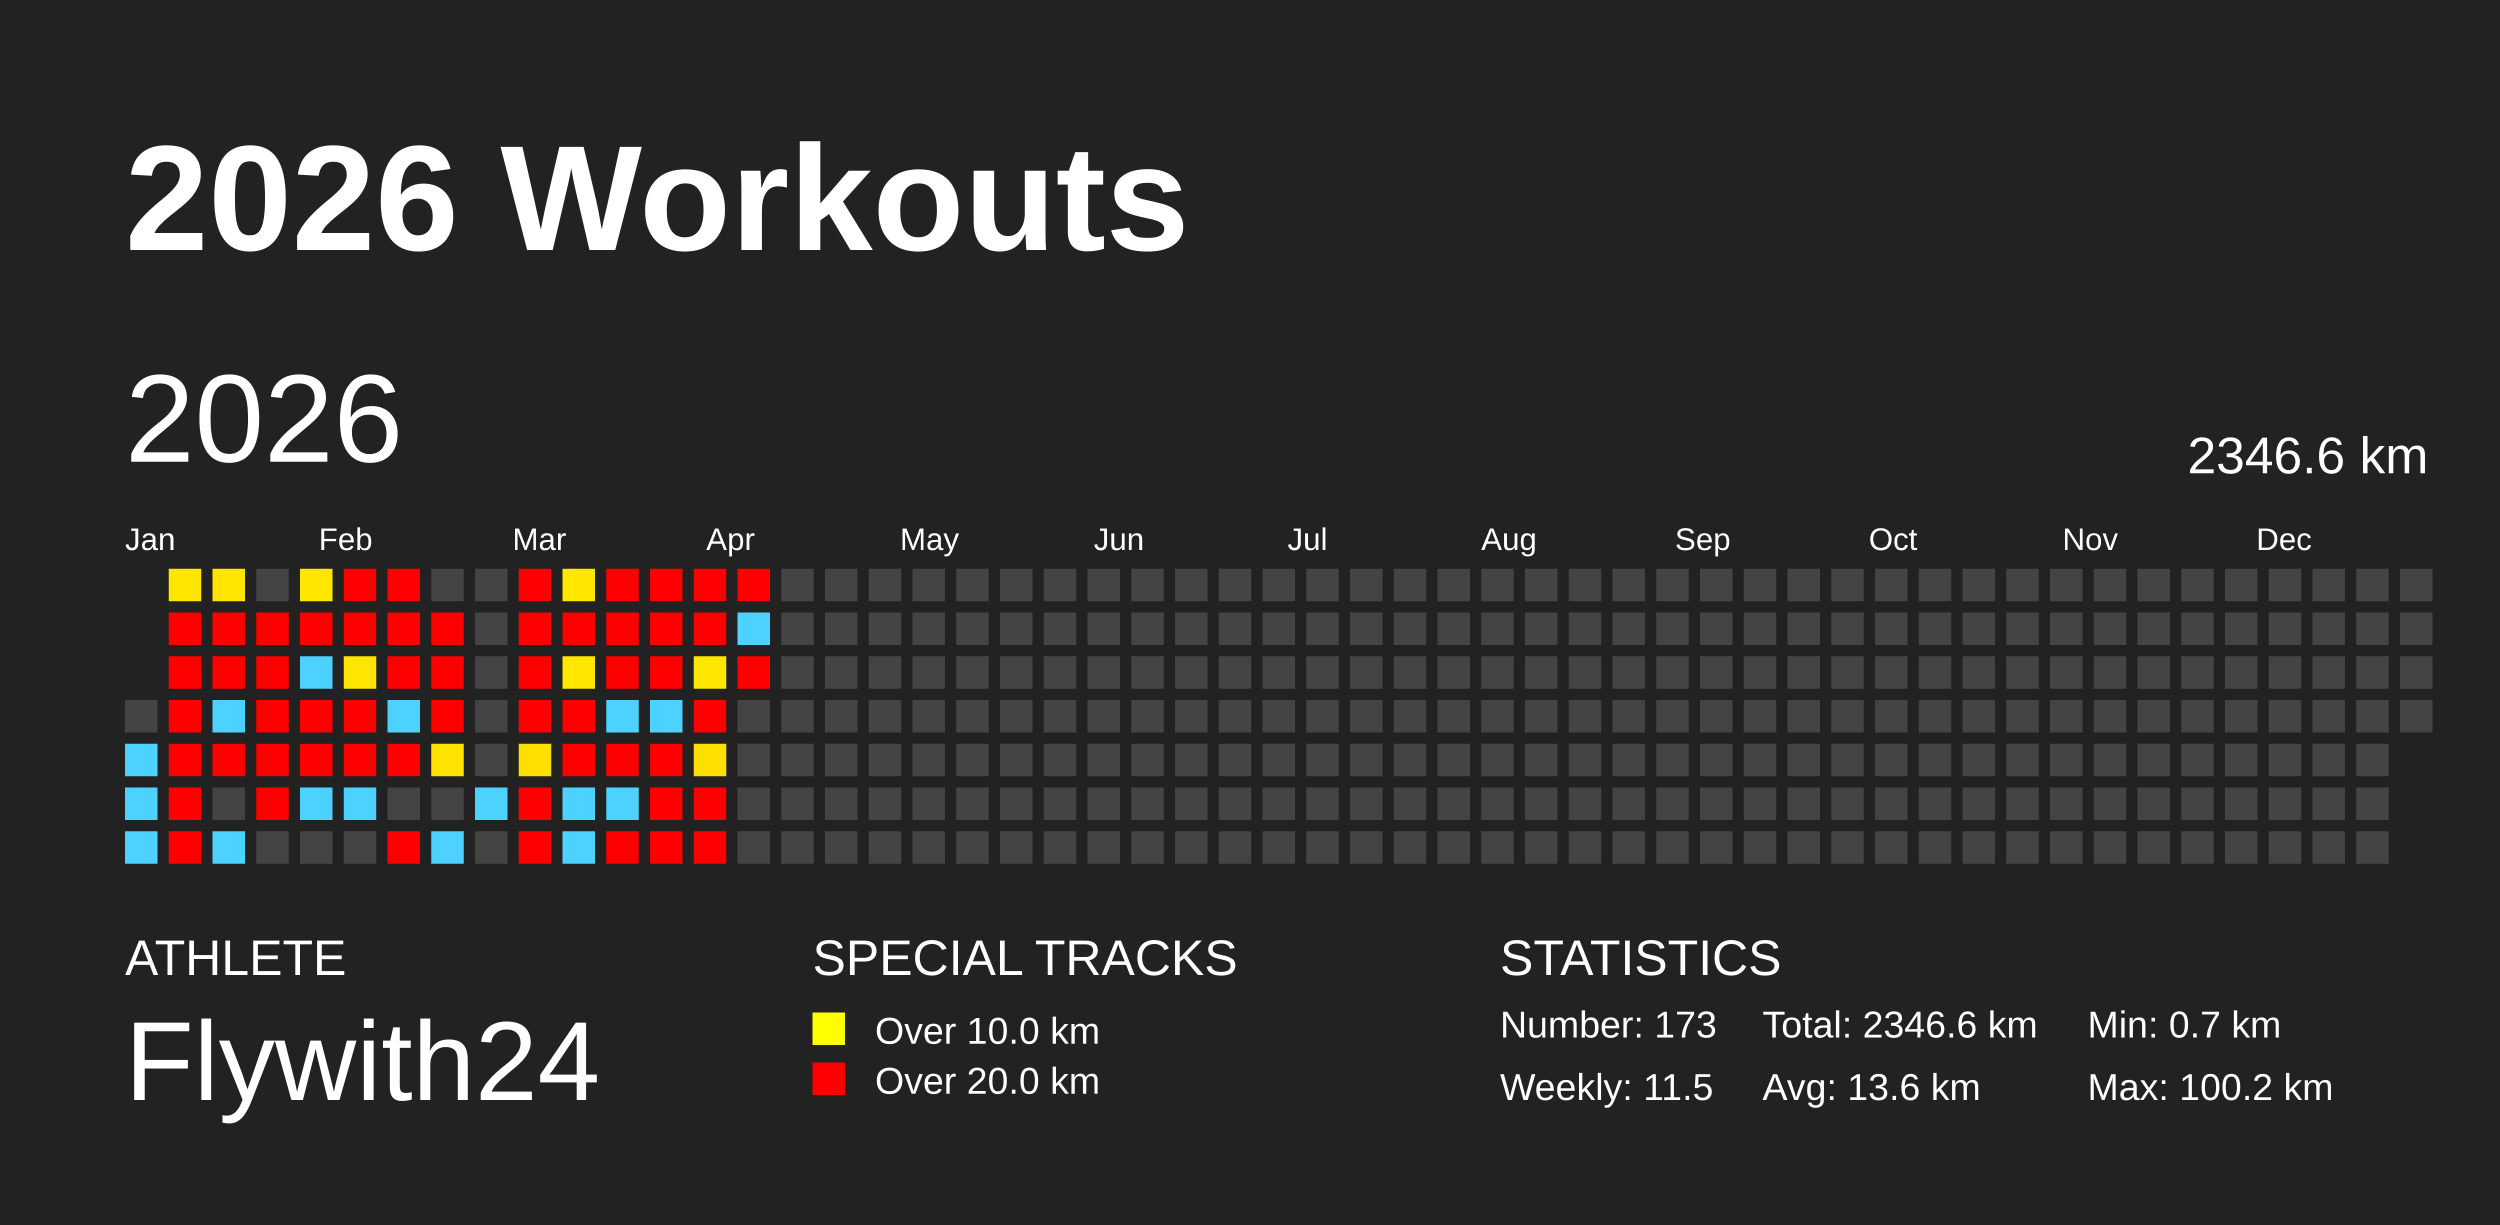
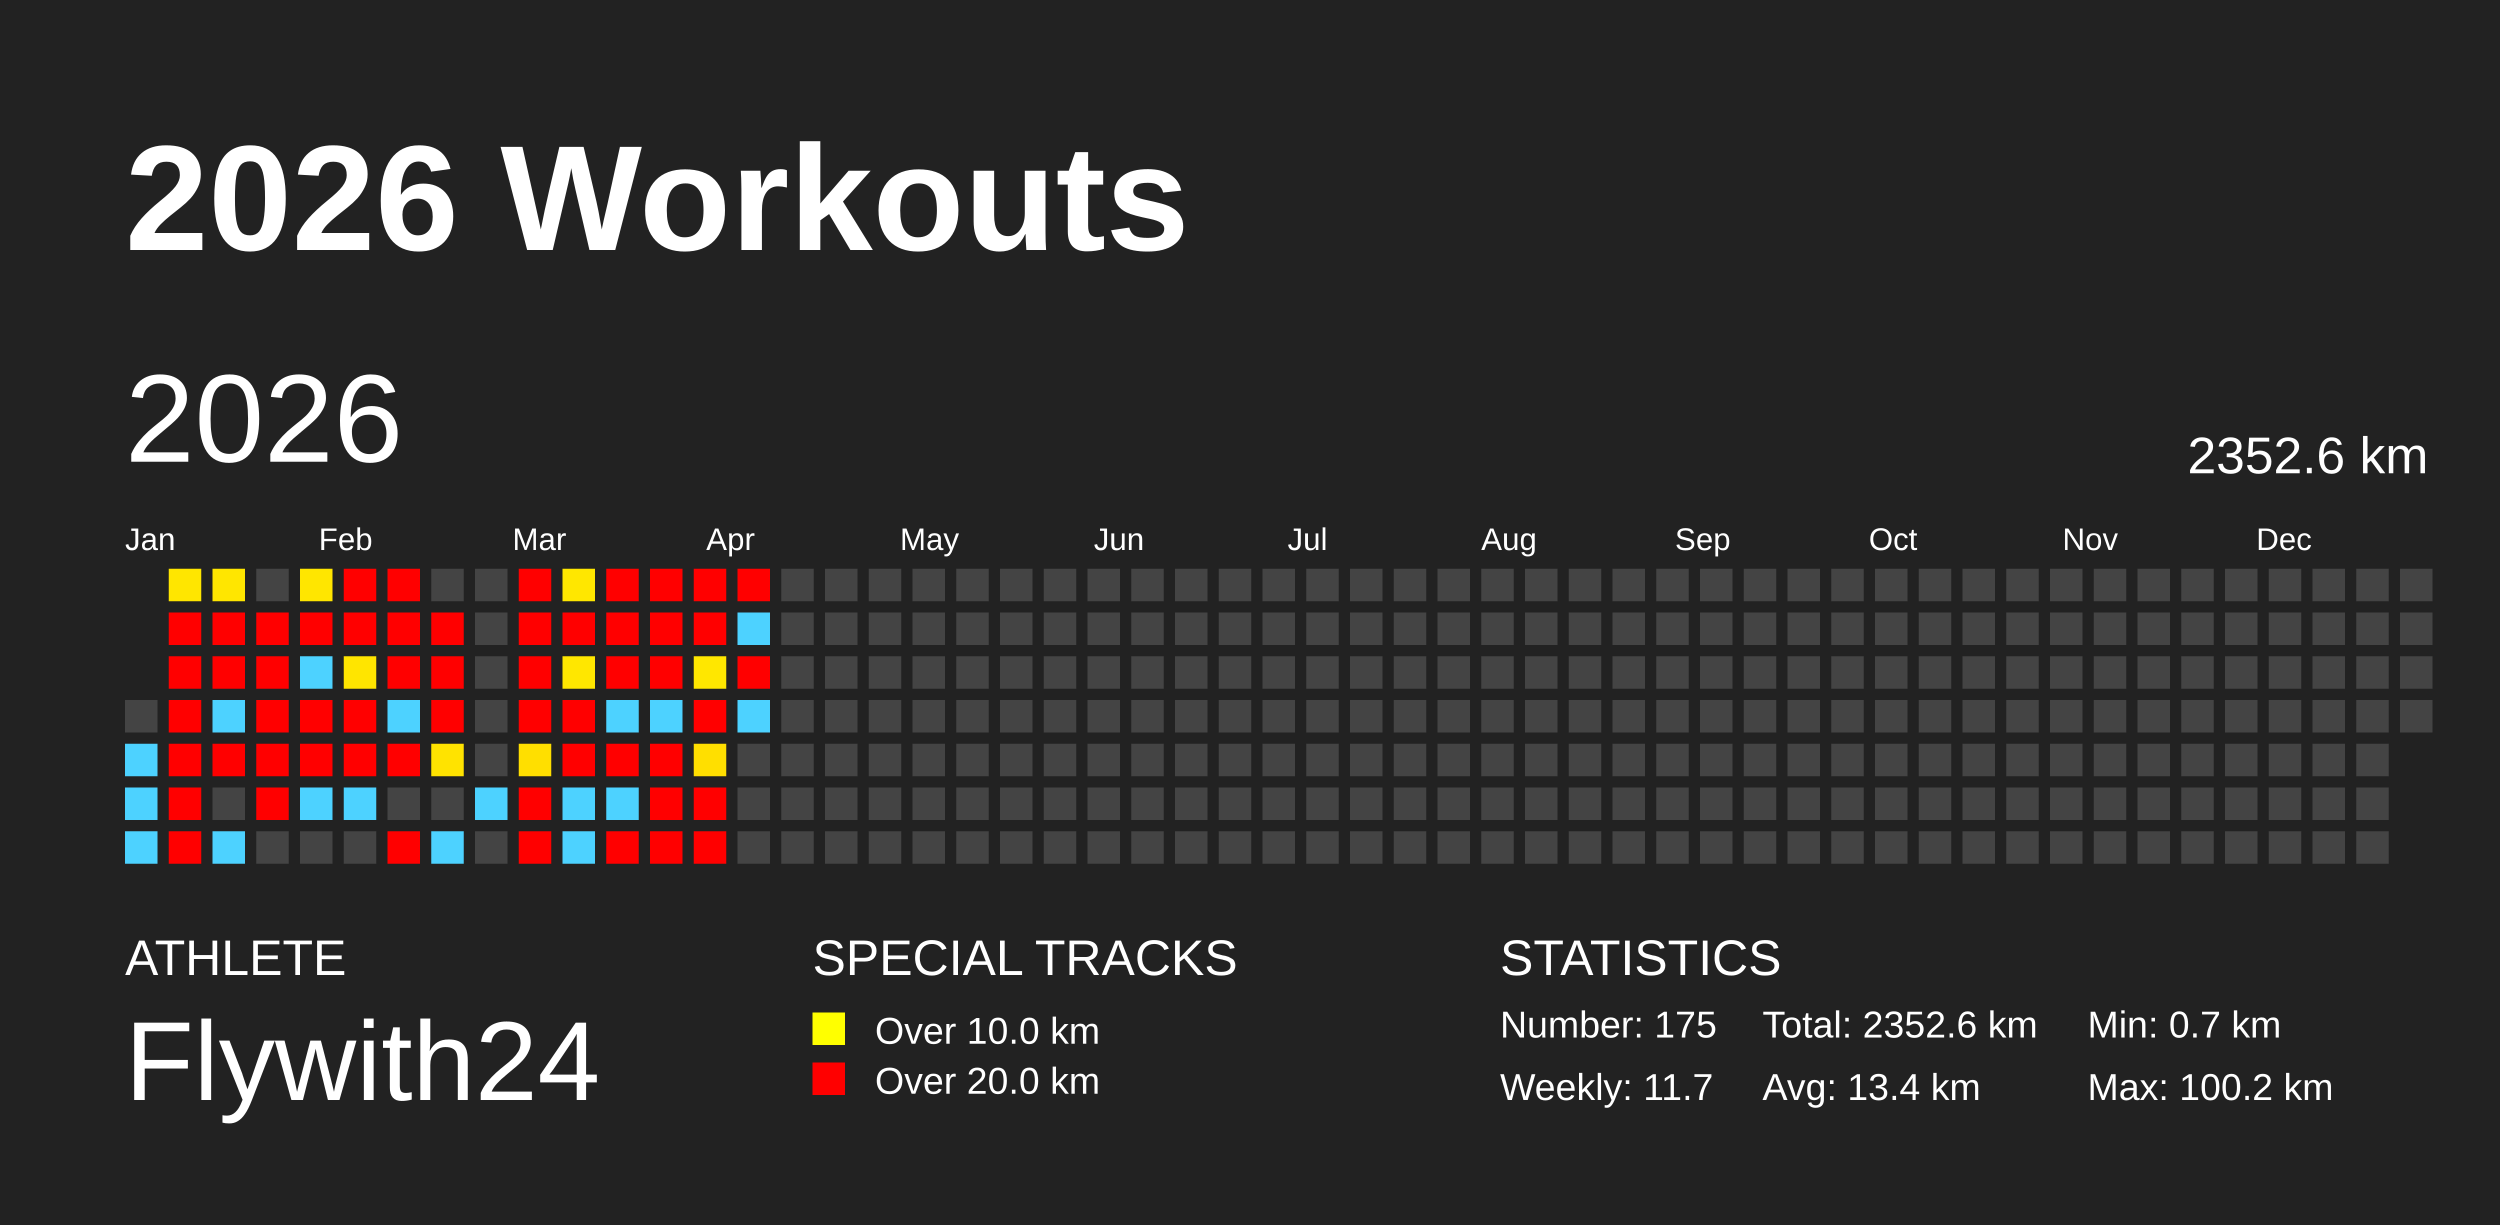
<svg xmlns="http://www.w3.org/2000/svg" baseProfile="full" height="98mm" version="1.1" viewBox="0,0,200,98" width="200mm">
  <defs />
  <rect fill="#222222" height="98" width="200" x="0" y="0" />
  <text fill="#FFFFFF" style="font-size:12px; font-family:Arial; font-weight:bold;" x="10" y="20">2026 Workouts</text>
  <text fill="#FFFFFF" style="font-size:4px; font-family:Arial" x="10" y="78">ATHLETE</text>
  <text fill="#FFFFFF" style="font-size:9px; font-family:Arial" x="10" y="88">Flywith24</text>
  <text fill="#FFFFFF" style="font-size:4px; font-family:Arial" x="65" y="78">SPECIAL TRACKS</text>
  <rect fill="yellow" height="2.6" width="2.6" x="65" y="81" />
  <text fill="#FFFFFF" style="font-size:3px; font-family:Arial" x="70" y="83.5">Over 10.0 km</text>
  <rect fill="red" height="2.6" width="2.6" x="65" y="85" />
  <text fill="#FFFFFF" style="font-size:3px; font-family:Arial" x="70" y="87.5">Over 20.0 km</text>
  <text fill="#FFFFFF" style="font-size:4px; font-family:Arial" x="120" y="78">STATISTICS</text>
-   <text fill="#FFFFFF" style="font-size:3px; font-family:Arial" x="120" y="83">Number: 173</text>
-   <text fill="#FFFFFF" style="font-size:3px; font-family:Arial" x="120" y="88">Weekly: 11.5</text>
-   <text fill="#FFFFFF" style="font-size:3px; font-family:Arial" x="141" y="83">Total: 2346.6 km</text>
-   <text fill="#FFFFFF" style="font-size:3px; font-family:Arial" x="141" y="88">Avg: 13.6 km</text>
+   <text fill="#FFFFFF" style="font-size:3px; font-family:Arial" x="120" y="83">Number: 175</text>
+   <text fill="#FFFFFF" style="font-size:3px; font-family:Arial" x="120" y="88">Weekly: 11.7</text>
+   <text fill="#FFFFFF" style="font-size:3px; font-family:Arial" x="141" y="83">Total: 2352.6 km</text>
+   <text fill="#FFFFFF" style="font-size:3px; font-family:Arial" x="141" y="88">Avg: 13.4 km</text>
  <text fill="#FFFFFF" style="font-size:3px; font-family:Arial" x="167" y="83">Min: 0.7 km</text>
  <text fill="#FFFFFF" style="font-size:3px; font-family:Arial" x="167" y="88">Max: 100.2 km</text>
  <text dominant-baseline="hanging" fill="#FFFFFF" style="font-size:10.0px; font-family:Arial;" x="10" y="30">2026</text>
-   <text dominant-baseline="hanging" fill="#FFFFFF" style="font-size:4.125px; font-family:Arial;" x="175" y="35">2346.6 km</text>
+   <text dominant-baseline="hanging" fill="#FFFFFF" style="font-size:4.125px; font-family:Arial;" x="175" y="35">2352.6 km</text>
  <text fill="#FFFFFF" style="font-size:2.5px; font-family:Arial" x="10.0" y="44">Jan</text>
  <text fill="#FFFFFF" style="font-size:2.5px; font-family:Arial" x="25.5" y="44">Feb</text>
  <text fill="#FFFFFF" style="font-size:2.5px; font-family:Arial" x="41.0" y="44">Mar</text>
  <text fill="#FFFFFF" style="font-size:2.5px; font-family:Arial" x="56.5" y="44">Apr</text>
  <text fill="#FFFFFF" style="font-size:2.5px; font-family:Arial" x="72.0" y="44">May</text>
  <text fill="#FFFFFF" style="font-size:2.5px; font-family:Arial" x="87.5" y="44">Jun</text>
  <text fill="#FFFFFF" style="font-size:2.5px; font-family:Arial" x="103.0" y="44">Jul</text>
  <text fill="#FFFFFF" style="font-size:2.5px; font-family:Arial" x="118.5" y="44">Aug</text>
  <text fill="#FFFFFF" style="font-size:2.5px; font-family:Arial" x="134.0" y="44">Sep</text>
  <text fill="#FFFFFF" style="font-size:2.5px; font-family:Arial" x="149.5" y="44">Oct</text>
  <text fill="#FFFFFF" style="font-size:2.5px; font-family:Arial" x="165.0" y="44">Nov</text>
  <text fill="#FFFFFF" style="font-size:2.5px; font-family:Arial" x="180.5" y="44">Dec</text>
  <rect fill="#444444" height="2.6" width="2.6" x="10.0" y="56.0" />
  <rect fill="#4dd2ff" height="2.6" width="2.6" x="10.0" y="59.5" />
  <rect fill="#4dd2ff" height="2.6" width="2.6" x="10.0" y="63.0" />
  <rect fill="#4dd2ff" height="2.6" width="2.6" x="10.0" y="66.5" />
  <rect fill="#ffe600" height="2.6" width="2.6" x="13.5" y="45.5" />
  <rect fill="red" height="2.6" width="2.6" x="13.5" y="49.0" />
  <rect fill="red" height="2.6" width="2.6" x="13.5" y="52.5" />
  <rect fill="red" height="2.6" width="2.6" x="13.5" y="56.0" />
  <rect fill="red" height="2.6" width="2.6" x="13.5" y="59.5" />
  <rect fill="red" height="2.6" width="2.6" x="13.5" y="63.0" />
  <rect fill="red" height="2.6" width="2.6" x="13.5" y="66.5" />
  <rect fill="#ffe600" height="2.6" width="2.6" x="17.0" y="45.5" />
  <rect fill="red" height="2.6" width="2.6" x="17.0" y="49.0" />
  <rect fill="red" height="2.6" width="2.6" x="17.0" y="52.5" />
  <rect fill="#4dd2ff" height="2.6" width="2.6" x="17.0" y="56.0" />
  <rect fill="red" height="2.6" width="2.6" x="17.0" y="59.5" />
  <rect fill="#444444" height="2.6" width="2.6" x="17.0" y="63.0" />
  <rect fill="#4dd2ff" height="2.6" width="2.6" x="17.0" y="66.5" />
  <rect fill="#444444" height="2.6" width="2.6" x="20.5" y="45.5" />
  <rect fill="red" height="2.6" width="2.6" x="20.5" y="49.0" />
  <rect fill="red" height="2.6" width="2.6" x="20.5" y="52.5" />
  <rect fill="red" height="2.6" width="2.6" x="20.5" y="56.0" />
  <rect fill="red" height="2.6" width="2.6" x="20.5" y="59.5" />
  <rect fill="red" height="2.6" width="2.6" x="20.5" y="63.0" />
  <rect fill="#444444" height="2.6" width="2.6" x="20.5" y="66.5" />
  <rect fill="#ffe600" height="2.6" width="2.6" x="24.0" y="45.5" />
  <rect fill="red" height="2.6" width="2.6" x="24.0" y="49.0" />
  <rect fill="#4dd2ff" height="2.6" width="2.6" x="24.0" y="52.5" />
  <rect fill="red" height="2.6" width="2.6" x="24.0" y="56.0" />
  <rect fill="red" height="2.6" width="2.6" x="24.0" y="59.5" />
  <rect fill="#4dd2ff" height="2.6" width="2.6" x="24.0" y="63.0" />
  <rect fill="#444444" height="2.6" width="2.6" x="24.0" y="66.5" />
  <rect fill="red" height="2.6" width="2.6" x="27.5" y="45.5" />
  <rect fill="red" height="2.6" width="2.6" x="27.5" y="49.0" />
  <rect fill="#ffe500" height="2.6" width="2.6" x="27.5" y="52.5" />
  <rect fill="red" height="2.6" width="2.6" x="27.5" y="56.0" />
  <rect fill="red" height="2.6" width="2.6" x="27.5" y="59.5" />
  <rect fill="#4dd2ff" height="2.6" width="2.6" x="27.5" y="63.0" />
  <rect fill="#444444" height="2.6" width="2.6" x="27.5" y="66.5" />
  <rect fill="red" height="2.6" width="2.6" x="31.0" y="45.5" />
  <rect fill="red" height="2.6" width="2.6" x="31.0" y="49.0" />
  <rect fill="red" height="2.6" width="2.6" x="31.0" y="52.5" />
  <rect fill="#4dd2ff" height="2.6" width="2.6" x="31.0" y="56.0" />
  <rect fill="red" height="2.6" width="2.6" x="31.0" y="59.5" />
  <rect fill="#444444" height="2.6" width="2.6" x="31.0" y="63.0" />
  <rect fill="red" height="2.6" width="2.6" x="31.0" y="66.5" />
  <rect fill="#444444" height="2.6" width="2.6" x="34.5" y="45.5" />
  <rect fill="red" height="2.6" width="2.6" x="34.5" y="49.0" />
  <rect fill="red" height="2.6" width="2.6" x="34.5" y="52.5" />
  <rect fill="red" height="2.6" width="2.6" x="34.5" y="56.0" />
  <rect fill="#ffe300" height="2.6" width="2.6" x="34.5" y="59.5" />
  <rect fill="#444444" height="2.6" width="2.6" x="34.5" y="63.0" />
  <rect fill="#4dd2ff" height="2.6" width="2.6" x="34.5" y="66.5" />
  <rect fill="#444444" height="2.6" width="2.6" x="38.0" y="45.5" />
  <rect fill="#444444" height="2.6" width="2.6" x="38.0" y="49.0" />
  <rect fill="#444444" height="2.6" width="2.6" x="38.0" y="52.5" />
  <rect fill="#444444" height="2.6" width="2.6" x="38.0" y="56.0" />
  <rect fill="#444444" height="2.6" width="2.6" x="38.0" y="59.5" />
  <rect fill="#4dd2ff" height="2.6" width="2.6" x="38.0" y="63.0" />
  <rect fill="#444444" height="2.6" width="2.6" x="38.0" y="66.5" />
  <rect fill="red" height="2.6" width="2.6" x="41.5" y="45.5" />
  <rect fill="red" height="2.6" width="2.6" x="41.5" y="49.0" />
  <rect fill="red" height="2.6" width="2.6" x="41.5" y="52.5" />
  <rect fill="red" height="2.6" width="2.6" x="41.5" y="56.0" />
  <rect fill="#ffdf00" height="2.6" width="2.6" x="41.5" y="59.5" />
  <rect fill="red" height="2.6" width="2.6" x="41.5" y="63.0" />
  <rect fill="red" height="2.6" width="2.6" x="41.5" y="66.5" />
  <rect fill="#ffe700" height="2.6" width="2.6" x="45.0" y="45.5" />
  <rect fill="red" height="2.6" width="2.6" x="45.0" y="49.0" />
  <rect fill="#ffe700" height="2.6" width="2.6" x="45.0" y="52.5" />
  <rect fill="red" height="2.6" width="2.6" x="45.0" y="56.0" />
  <rect fill="red" height="2.6" width="2.6" x="45.0" y="59.5" />
  <rect fill="#4dd2ff" height="2.6" width="2.6" x="45.0" y="63.0" />
  <rect fill="#4dd2ff" height="2.6" width="2.6" x="45.0" y="66.5" />
  <rect fill="red" height="2.6" width="2.6" x="48.5" y="45.5" />
  <rect fill="red" height="2.6" width="2.6" x="48.5" y="49.0" />
  <rect fill="red" height="2.6" width="2.6" x="48.5" y="52.5" />
  <rect fill="#4dd2ff" height="2.6" width="2.6" x="48.5" y="56.0" />
  <rect fill="red" height="2.6" width="2.6" x="48.5" y="59.5" />
  <rect fill="#4dd2ff" height="2.6" width="2.6" x="48.5" y="63.0" />
  <rect fill="red" height="2.6" width="2.6" x="48.5" y="66.5" />
  <rect fill="red" height="2.6" width="2.6" x="52.0" y="45.5" />
  <rect fill="red" height="2.6" width="2.6" x="52.0" y="49.0" />
  <rect fill="red" height="2.6" width="2.6" x="52.0" y="52.5" />
  <rect fill="#4dd2ff" height="2.6" width="2.6" x="52.0" y="56.0" />
  <rect fill="red" height="2.6" width="2.6" x="52.0" y="59.5" />
  <rect fill="red" height="2.6" width="2.6" x="52.0" y="63.0" />
  <rect fill="red" height="2.6" width="2.6" x="52.0" y="66.5" />
  <rect fill="red" height="2.6" width="2.6" x="55.5" y="45.5" />
  <rect fill="red" height="2.6" width="2.6" x="55.5" y="49.0" />
  <rect fill="#ffe700" height="2.6" width="2.6" x="55.5" y="52.5" />
  <rect fill="red" height="2.6" width="2.6" x="55.5" y="56.0" />
  <rect fill="#ffdf00" height="2.6" width="2.6" x="55.5" y="59.5" />
  <rect fill="red" height="2.6" width="2.6" x="55.5" y="63.0" />
  <rect fill="red" height="2.6" width="2.6" x="55.5" y="66.5" />
  <rect fill="red" height="2.6" width="2.6" x="59.0" y="45.5" />
  <rect fill="#4dd2ff" height="2.6" width="2.6" x="59.0" y="49.0" />
  <rect fill="red" height="2.6" width="2.6" x="59.0" y="52.5" />
-   <rect fill="#444444" height="2.6" width="2.6" x="59.0" y="56.0" />
+   <rect fill="#4dd2ff" height="2.6" width="2.6" x="59.0" y="56.0" />
  <rect fill="#444444" height="2.6" width="2.6" x="59.0" y="59.5" />
  <rect fill="#444444" height="2.6" width="2.6" x="59.0" y="63.0" />
  <rect fill="#444444" height="2.6" width="2.6" x="59.0" y="66.5" />
  <rect fill="#444444" height="2.6" width="2.6" x="62.5" y="45.5" />
  <rect fill="#444444" height="2.6" width="2.6" x="62.5" y="49.0" />
  <rect fill="#444444" height="2.6" width="2.6" x="62.5" y="52.5" />
  <rect fill="#444444" height="2.6" width="2.6" x="62.5" y="56.0" />
  <rect fill="#444444" height="2.6" width="2.6" x="62.5" y="59.5" />
  <rect fill="#444444" height="2.6" width="2.6" x="62.5" y="63.0" />
  <rect fill="#444444" height="2.6" width="2.6" x="62.5" y="66.5" />
  <rect fill="#444444" height="2.6" width="2.6" x="66.0" y="45.5" />
  <rect fill="#444444" height="2.6" width="2.6" x="66.0" y="49.0" />
  <rect fill="#444444" height="2.6" width="2.6" x="66.0" y="52.5" />
  <rect fill="#444444" height="2.6" width="2.6" x="66.0" y="56.0" />
  <rect fill="#444444" height="2.6" width="2.6" x="66.0" y="59.5" />
  <rect fill="#444444" height="2.6" width="2.6" x="66.0" y="63.0" />
  <rect fill="#444444" height="2.6" width="2.6" x="66.0" y="66.5" />
  <rect fill="#444444" height="2.6" width="2.6" x="69.5" y="45.5" />
  <rect fill="#444444" height="2.6" width="2.6" x="69.5" y="49.0" />
  <rect fill="#444444" height="2.6" width="2.6" x="69.5" y="52.5" />
  <rect fill="#444444" height="2.6" width="2.6" x="69.5" y="56.0" />
  <rect fill="#444444" height="2.6" width="2.6" x="69.5" y="59.5" />
  <rect fill="#444444" height="2.6" width="2.6" x="69.5" y="63.0" />
  <rect fill="#444444" height="2.6" width="2.6" x="69.5" y="66.5" />
  <rect fill="#444444" height="2.6" width="2.6" x="73.0" y="45.5" />
  <rect fill="#444444" height="2.6" width="2.6" x="73.0" y="49.0" />
  <rect fill="#444444" height="2.6" width="2.6" x="73.0" y="52.5" />
  <rect fill="#444444" height="2.6" width="2.6" x="73.0" y="56.0" />
  <rect fill="#444444" height="2.6" width="2.6" x="73.0" y="59.5" />
  <rect fill="#444444" height="2.6" width="2.6" x="73.0" y="63.0" />
  <rect fill="#444444" height="2.6" width="2.6" x="73.0" y="66.5" />
  <rect fill="#444444" height="2.6" width="2.6" x="76.5" y="45.5" />
  <rect fill="#444444" height="2.6" width="2.6" x="76.5" y="49.0" />
  <rect fill="#444444" height="2.6" width="2.6" x="76.5" y="52.5" />
  <rect fill="#444444" height="2.6" width="2.6" x="76.5" y="56.0" />
  <rect fill="#444444" height="2.6" width="2.6" x="76.5" y="59.5" />
  <rect fill="#444444" height="2.6" width="2.6" x="76.5" y="63.0" />
  <rect fill="#444444" height="2.6" width="2.6" x="76.5" y="66.5" />
  <rect fill="#444444" height="2.6" width="2.6" x="80.0" y="45.5" />
  <rect fill="#444444" height="2.6" width="2.6" x="80.0" y="49.0" />
  <rect fill="#444444" height="2.6" width="2.6" x="80.0" y="52.5" />
  <rect fill="#444444" height="2.6" width="2.6" x="80.0" y="56.0" />
  <rect fill="#444444" height="2.6" width="2.6" x="80.0" y="59.5" />
  <rect fill="#444444" height="2.6" width="2.6" x="80.0" y="63.0" />
  <rect fill="#444444" height="2.6" width="2.6" x="80.0" y="66.5" />
  <rect fill="#444444" height="2.6" width="2.6" x="83.5" y="45.5" />
  <rect fill="#444444" height="2.6" width="2.6" x="83.5" y="49.0" />
  <rect fill="#444444" height="2.6" width="2.6" x="83.5" y="52.5" />
  <rect fill="#444444" height="2.6" width="2.6" x="83.5" y="56.0" />
  <rect fill="#444444" height="2.6" width="2.6" x="83.5" y="59.5" />
  <rect fill="#444444" height="2.6" width="2.6" x="83.5" y="63.0" />
  <rect fill="#444444" height="2.6" width="2.6" x="83.5" y="66.5" />
  <rect fill="#444444" height="2.6" width="2.6" x="87.0" y="45.5" />
  <rect fill="#444444" height="2.6" width="2.6" x="87.0" y="49.0" />
  <rect fill="#444444" height="2.6" width="2.6" x="87.0" y="52.5" />
  <rect fill="#444444" height="2.6" width="2.6" x="87.0" y="56.0" />
  <rect fill="#444444" height="2.6" width="2.6" x="87.0" y="59.5" />
  <rect fill="#444444" height="2.6" width="2.6" x="87.0" y="63.0" />
  <rect fill="#444444" height="2.6" width="2.6" x="87.0" y="66.5" />
  <rect fill="#444444" height="2.6" width="2.6" x="90.5" y="45.5" />
  <rect fill="#444444" height="2.6" width="2.6" x="90.5" y="49.0" />
  <rect fill="#444444" height="2.6" width="2.6" x="90.5" y="52.5" />
  <rect fill="#444444" height="2.6" width="2.6" x="90.5" y="56.0" />
  <rect fill="#444444" height="2.6" width="2.6" x="90.5" y="59.5" />
  <rect fill="#444444" height="2.6" width="2.6" x="90.5" y="63.0" />
  <rect fill="#444444" height="2.6" width="2.6" x="90.5" y="66.5" />
  <rect fill="#444444" height="2.6" width="2.6" x="94.0" y="45.5" />
  <rect fill="#444444" height="2.6" width="2.6" x="94.0" y="49.0" />
  <rect fill="#444444" height="2.6" width="2.6" x="94.0" y="52.5" />
  <rect fill="#444444" height="2.6" width="2.6" x="94.0" y="56.0" />
  <rect fill="#444444" height="2.6" width="2.6" x="94.0" y="59.5" />
  <rect fill="#444444" height="2.6" width="2.6" x="94.0" y="63.0" />
  <rect fill="#444444" height="2.6" width="2.6" x="94.0" y="66.5" />
  <rect fill="#444444" height="2.6" width="2.6" x="97.5" y="45.5" />
  <rect fill="#444444" height="2.6" width="2.6" x="97.5" y="49.0" />
  <rect fill="#444444" height="2.6" width="2.6" x="97.5" y="52.5" />
  <rect fill="#444444" height="2.6" width="2.6" x="97.5" y="56.0" />
  <rect fill="#444444" height="2.6" width="2.6" x="97.5" y="59.5" />
  <rect fill="#444444" height="2.6" width="2.6" x="97.5" y="63.0" />
  <rect fill="#444444" height="2.6" width="2.6" x="97.5" y="66.5" />
  <rect fill="#444444" height="2.6" width="2.6" x="101.0" y="45.5" />
  <rect fill="#444444" height="2.6" width="2.6" x="101.0" y="49.0" />
  <rect fill="#444444" height="2.6" width="2.6" x="101.0" y="52.5" />
  <rect fill="#444444" height="2.6" width="2.6" x="101.0" y="56.0" />
  <rect fill="#444444" height="2.6" width="2.6" x="101.0" y="59.5" />
  <rect fill="#444444" height="2.6" width="2.6" x="101.0" y="63.0" />
  <rect fill="#444444" height="2.6" width="2.6" x="101.0" y="66.5" />
  <rect fill="#444444" height="2.6" width="2.6" x="104.5" y="45.5" />
  <rect fill="#444444" height="2.6" width="2.6" x="104.5" y="49.0" />
  <rect fill="#444444" height="2.6" width="2.6" x="104.5" y="52.5" />
  <rect fill="#444444" height="2.6" width="2.6" x="104.5" y="56.0" />
  <rect fill="#444444" height="2.6" width="2.6" x="104.5" y="59.5" />
  <rect fill="#444444" height="2.6" width="2.6" x="104.5" y="63.0" />
  <rect fill="#444444" height="2.6" width="2.6" x="104.5" y="66.5" />
  <rect fill="#444444" height="2.6" width="2.6" x="108.0" y="45.5" />
  <rect fill="#444444" height="2.6" width="2.6" x="108.0" y="49.0" />
  <rect fill="#444444" height="2.6" width="2.6" x="108.0" y="52.5" />
  <rect fill="#444444" height="2.6" width="2.6" x="108.0" y="56.0" />
  <rect fill="#444444" height="2.6" width="2.6" x="108.0" y="59.5" />
  <rect fill="#444444" height="2.6" width="2.6" x="108.0" y="63.0" />
  <rect fill="#444444" height="2.6" width="2.6" x="108.0" y="66.5" />
  <rect fill="#444444" height="2.6" width="2.6" x="111.5" y="45.5" />
  <rect fill="#444444" height="2.6" width="2.6" x="111.5" y="49.0" />
  <rect fill="#444444" height="2.6" width="2.6" x="111.5" y="52.5" />
  <rect fill="#444444" height="2.6" width="2.6" x="111.5" y="56.0" />
  <rect fill="#444444" height="2.6" width="2.6" x="111.5" y="59.5" />
  <rect fill="#444444" height="2.6" width="2.6" x="111.5" y="63.0" />
  <rect fill="#444444" height="2.6" width="2.6" x="111.5" y="66.5" />
  <rect fill="#444444" height="2.6" width="2.6" x="115.0" y="45.5" />
  <rect fill="#444444" height="2.6" width="2.6" x="115.0" y="49.0" />
  <rect fill="#444444" height="2.6" width="2.6" x="115.0" y="52.5" />
  <rect fill="#444444" height="2.6" width="2.6" x="115.0" y="56.0" />
  <rect fill="#444444" height="2.6" width="2.6" x="115.0" y="59.5" />
  <rect fill="#444444" height="2.6" width="2.6" x="115.0" y="63.0" />
  <rect fill="#444444" height="2.6" width="2.6" x="115.0" y="66.5" />
  <rect fill="#444444" height="2.6" width="2.6" x="118.5" y="45.5" />
  <rect fill="#444444" height="2.6" width="2.6" x="118.5" y="49.0" />
  <rect fill="#444444" height="2.6" width="2.6" x="118.5" y="52.5" />
  <rect fill="#444444" height="2.6" width="2.6" x="118.5" y="56.0" />
  <rect fill="#444444" height="2.6" width="2.6" x="118.5" y="59.5" />
  <rect fill="#444444" height="2.6" width="2.6" x="118.5" y="63.0" />
  <rect fill="#444444" height="2.6" width="2.6" x="118.5" y="66.5" />
  <rect fill="#444444" height="2.6" width="2.6" x="122.0" y="45.5" />
  <rect fill="#444444" height="2.6" width="2.6" x="122.0" y="49.0" />
  <rect fill="#444444" height="2.6" width="2.6" x="122.0" y="52.5" />
  <rect fill="#444444" height="2.6" width="2.6" x="122.0" y="56.0" />
  <rect fill="#444444" height="2.6" width="2.6" x="122.0" y="59.5" />
  <rect fill="#444444" height="2.6" width="2.6" x="122.0" y="63.0" />
  <rect fill="#444444" height="2.6" width="2.6" x="122.0" y="66.5" />
  <rect fill="#444444" height="2.6" width="2.6" x="125.5" y="45.5" />
  <rect fill="#444444" height="2.6" width="2.6" x="125.5" y="49.0" />
  <rect fill="#444444" height="2.6" width="2.6" x="125.5" y="52.5" />
  <rect fill="#444444" height="2.6" width="2.6" x="125.5" y="56.0" />
  <rect fill="#444444" height="2.6" width="2.6" x="125.5" y="59.5" />
  <rect fill="#444444" height="2.6" width="2.6" x="125.5" y="63.0" />
  <rect fill="#444444" height="2.6" width="2.6" x="125.5" y="66.5" />
  <rect fill="#444444" height="2.6" width="2.6" x="129.0" y="45.5" />
  <rect fill="#444444" height="2.6" width="2.6" x="129.0" y="49.0" />
  <rect fill="#444444" height="2.6" width="2.6" x="129.0" y="52.5" />
  <rect fill="#444444" height="2.6" width="2.6" x="129.0" y="56.0" />
  <rect fill="#444444" height="2.6" width="2.6" x="129.0" y="59.5" />
  <rect fill="#444444" height="2.6" width="2.6" x="129.0" y="63.0" />
  <rect fill="#444444" height="2.6" width="2.6" x="129.0" y="66.5" />
  <rect fill="#444444" height="2.6" width="2.6" x="132.5" y="45.5" />
  <rect fill="#444444" height="2.6" width="2.6" x="132.5" y="49.0" />
  <rect fill="#444444" height="2.6" width="2.6" x="132.5" y="52.5" />
  <rect fill="#444444" height="2.6" width="2.6" x="132.5" y="56.0" />
  <rect fill="#444444" height="2.6" width="2.6" x="132.5" y="59.5" />
  <rect fill="#444444" height="2.6" width="2.6" x="132.5" y="63.0" />
  <rect fill="#444444" height="2.6" width="2.6" x="132.5" y="66.5" />
  <rect fill="#444444" height="2.6" width="2.6" x="136.0" y="45.5" />
  <rect fill="#444444" height="2.6" width="2.6" x="136.0" y="49.0" />
  <rect fill="#444444" height="2.6" width="2.6" x="136.0" y="52.5" />
  <rect fill="#444444" height="2.6" width="2.6" x="136.0" y="56.0" />
  <rect fill="#444444" height="2.6" width="2.6" x="136.0" y="59.5" />
  <rect fill="#444444" height="2.6" width="2.6" x="136.0" y="63.0" />
  <rect fill="#444444" height="2.6" width="2.6" x="136.0" y="66.5" />
  <rect fill="#444444" height="2.6" width="2.6" x="139.5" y="45.5" />
  <rect fill="#444444" height="2.6" width="2.6" x="139.5" y="49.0" />
  <rect fill="#444444" height="2.6" width="2.6" x="139.5" y="52.5" />
  <rect fill="#444444" height="2.6" width="2.6" x="139.5" y="56.0" />
  <rect fill="#444444" height="2.6" width="2.6" x="139.5" y="59.5" />
  <rect fill="#444444" height="2.6" width="2.6" x="139.5" y="63.0" />
  <rect fill="#444444" height="2.6" width="2.6" x="139.5" y="66.5" />
  <rect fill="#444444" height="2.6" width="2.6" x="143.0" y="45.5" />
  <rect fill="#444444" height="2.6" width="2.6" x="143.0" y="49.0" />
  <rect fill="#444444" height="2.6" width="2.6" x="143.0" y="52.5" />
  <rect fill="#444444" height="2.6" width="2.6" x="143.0" y="56.0" />
  <rect fill="#444444" height="2.6" width="2.6" x="143.0" y="59.5" />
  <rect fill="#444444" height="2.6" width="2.6" x="143.0" y="63.0" />
  <rect fill="#444444" height="2.6" width="2.6" x="143.0" y="66.5" />
  <rect fill="#444444" height="2.6" width="2.6" x="146.5" y="45.5" />
  <rect fill="#444444" height="2.6" width="2.6" x="146.5" y="49.0" />
  <rect fill="#444444" height="2.6" width="2.6" x="146.5" y="52.5" />
  <rect fill="#444444" height="2.6" width="2.6" x="146.5" y="56.0" />
  <rect fill="#444444" height="2.6" width="2.6" x="146.5" y="59.5" />
  <rect fill="#444444" height="2.6" width="2.6" x="146.5" y="63.0" />
  <rect fill="#444444" height="2.6" width="2.6" x="146.5" y="66.5" />
  <rect fill="#444444" height="2.6" width="2.6" x="150.0" y="45.5" />
  <rect fill="#444444" height="2.6" width="2.6" x="150.0" y="49.0" />
  <rect fill="#444444" height="2.6" width="2.6" x="150.0" y="52.5" />
  <rect fill="#444444" height="2.6" width="2.6" x="150.0" y="56.0" />
  <rect fill="#444444" height="2.6" width="2.6" x="150.0" y="59.5" />
  <rect fill="#444444" height="2.6" width="2.6" x="150.0" y="63.0" />
  <rect fill="#444444" height="2.6" width="2.6" x="150.0" y="66.5" />
  <rect fill="#444444" height="2.6" width="2.6" x="153.5" y="45.5" />
  <rect fill="#444444" height="2.6" width="2.6" x="153.5" y="49.0" />
  <rect fill="#444444" height="2.6" width="2.6" x="153.5" y="52.5" />
  <rect fill="#444444" height="2.6" width="2.6" x="153.5" y="56.0" />
  <rect fill="#444444" height="2.6" width="2.6" x="153.5" y="59.5" />
  <rect fill="#444444" height="2.6" width="2.6" x="153.5" y="63.0" />
  <rect fill="#444444" height="2.6" width="2.6" x="153.5" y="66.5" />
  <rect fill="#444444" height="2.6" width="2.6" x="157.0" y="45.5" />
  <rect fill="#444444" height="2.6" width="2.6" x="157.0" y="49.0" />
  <rect fill="#444444" height="2.6" width="2.6" x="157.0" y="52.5" />
  <rect fill="#444444" height="2.6" width="2.6" x="157.0" y="56.0" />
  <rect fill="#444444" height="2.6" width="2.6" x="157.0" y="59.5" />
  <rect fill="#444444" height="2.6" width="2.6" x="157.0" y="63.0" />
  <rect fill="#444444" height="2.6" width="2.6" x="157.0" y="66.5" />
  <rect fill="#444444" height="2.6" width="2.6" x="160.5" y="45.5" />
  <rect fill="#444444" height="2.6" width="2.6" x="160.5" y="49.0" />
  <rect fill="#444444" height="2.6" width="2.6" x="160.5" y="52.5" />
  <rect fill="#444444" height="2.6" width="2.6" x="160.5" y="56.0" />
  <rect fill="#444444" height="2.6" width="2.6" x="160.5" y="59.5" />
  <rect fill="#444444" height="2.6" width="2.6" x="160.5" y="63.0" />
  <rect fill="#444444" height="2.6" width="2.6" x="160.5" y="66.5" />
  <rect fill="#444444" height="2.6" width="2.6" x="164.0" y="45.5" />
  <rect fill="#444444" height="2.6" width="2.6" x="164.0" y="49.0" />
  <rect fill="#444444" height="2.6" width="2.6" x="164.0" y="52.5" />
  <rect fill="#444444" height="2.6" width="2.6" x="164.0" y="56.0" />
  <rect fill="#444444" height="2.6" width="2.6" x="164.0" y="59.5" />
  <rect fill="#444444" height="2.6" width="2.6" x="164.0" y="63.0" />
  <rect fill="#444444" height="2.6" width="2.6" x="164.0" y="66.5" />
  <rect fill="#444444" height="2.6" width="2.6" x="167.5" y="45.5" />
  <rect fill="#444444" height="2.6" width="2.6" x="167.5" y="49.0" />
  <rect fill="#444444" height="2.6" width="2.6" x="167.5" y="52.5" />
  <rect fill="#444444" height="2.6" width="2.6" x="167.5" y="56.0" />
  <rect fill="#444444" height="2.6" width="2.6" x="167.5" y="59.5" />
  <rect fill="#444444" height="2.6" width="2.6" x="167.5" y="63.0" />
  <rect fill="#444444" height="2.6" width="2.6" x="167.5" y="66.5" />
  <rect fill="#444444" height="2.6" width="2.6" x="171.0" y="45.5" />
  <rect fill="#444444" height="2.6" width="2.6" x="171.0" y="49.0" />
  <rect fill="#444444" height="2.6" width="2.6" x="171.0" y="52.5" />
  <rect fill="#444444" height="2.6" width="2.6" x="171.0" y="56.0" />
  <rect fill="#444444" height="2.6" width="2.6" x="171.0" y="59.5" />
  <rect fill="#444444" height="2.6" width="2.6" x="171.0" y="63.0" />
  <rect fill="#444444" height="2.6" width="2.6" x="171.0" y="66.5" />
  <rect fill="#444444" height="2.6" width="2.6" x="174.5" y="45.5" />
  <rect fill="#444444" height="2.6" width="2.6" x="174.5" y="49.0" />
  <rect fill="#444444" height="2.6" width="2.6" x="174.5" y="52.5" />
  <rect fill="#444444" height="2.6" width="2.6" x="174.5" y="56.0" />
  <rect fill="#444444" height="2.6" width="2.6" x="174.5" y="59.5" />
  <rect fill="#444444" height="2.6" width="2.6" x="174.5" y="63.0" />
  <rect fill="#444444" height="2.6" width="2.6" x="174.5" y="66.5" />
  <rect fill="#444444" height="2.6" width="2.6" x="178.0" y="45.5" />
  <rect fill="#444444" height="2.6" width="2.6" x="178.0" y="49.0" />
  <rect fill="#444444" height="2.6" width="2.6" x="178.0" y="52.5" />
  <rect fill="#444444" height="2.6" width="2.6" x="178.0" y="56.0" />
  <rect fill="#444444" height="2.6" width="2.6" x="178.0" y="59.5" />
  <rect fill="#444444" height="2.6" width="2.6" x="178.0" y="63.0" />
  <rect fill="#444444" height="2.6" width="2.6" x="178.0" y="66.5" />
  <rect fill="#444444" height="2.6" width="2.6" x="181.5" y="45.5" />
  <rect fill="#444444" height="2.6" width="2.6" x="181.5" y="49.0" />
  <rect fill="#444444" height="2.6" width="2.6" x="181.5" y="52.5" />
  <rect fill="#444444" height="2.6" width="2.6" x="181.5" y="56.0" />
  <rect fill="#444444" height="2.6" width="2.6" x="181.5" y="59.5" />
  <rect fill="#444444" height="2.6" width="2.6" x="181.5" y="63.0" />
  <rect fill="#444444" height="2.6" width="2.6" x="181.5" y="66.5" />
  <rect fill="#444444" height="2.6" width="2.6" x="185.0" y="45.5" />
  <rect fill="#444444" height="2.6" width="2.6" x="185.0" y="49.0" />
  <rect fill="#444444" height="2.6" width="2.6" x="185.0" y="52.5" />
  <rect fill="#444444" height="2.6" width="2.6" x="185.0" y="56.0" />
  <rect fill="#444444" height="2.6" width="2.6" x="185.0" y="59.5" />
  <rect fill="#444444" height="2.6" width="2.6" x="185.0" y="63.0" />
  <rect fill="#444444" height="2.6" width="2.6" x="185.0" y="66.5" />
  <rect fill="#444444" height="2.6" width="2.6" x="188.5" y="45.5" />
  <rect fill="#444444" height="2.6" width="2.6" x="188.5" y="49.0" />
  <rect fill="#444444" height="2.6" width="2.6" x="188.5" y="52.5" />
  <rect fill="#444444" height="2.6" width="2.6" x="188.5" y="56.0" />
  <rect fill="#444444" height="2.6" width="2.6" x="188.5" y="59.5" />
  <rect fill="#444444" height="2.6" width="2.6" x="188.5" y="63.0" />
  <rect fill="#444444" height="2.6" width="2.6" x="188.5" y="66.5" />
  <rect fill="#444444" height="2.6" width="2.6" x="192.0" y="45.5" />
  <rect fill="#444444" height="2.6" width="2.6" x="192.0" y="49.0" />
  <rect fill="#444444" height="2.6" width="2.6" x="192.0" y="52.5" />
  <rect fill="#444444" height="2.6" width="2.6" x="192.0" y="56.0" />
</svg>
